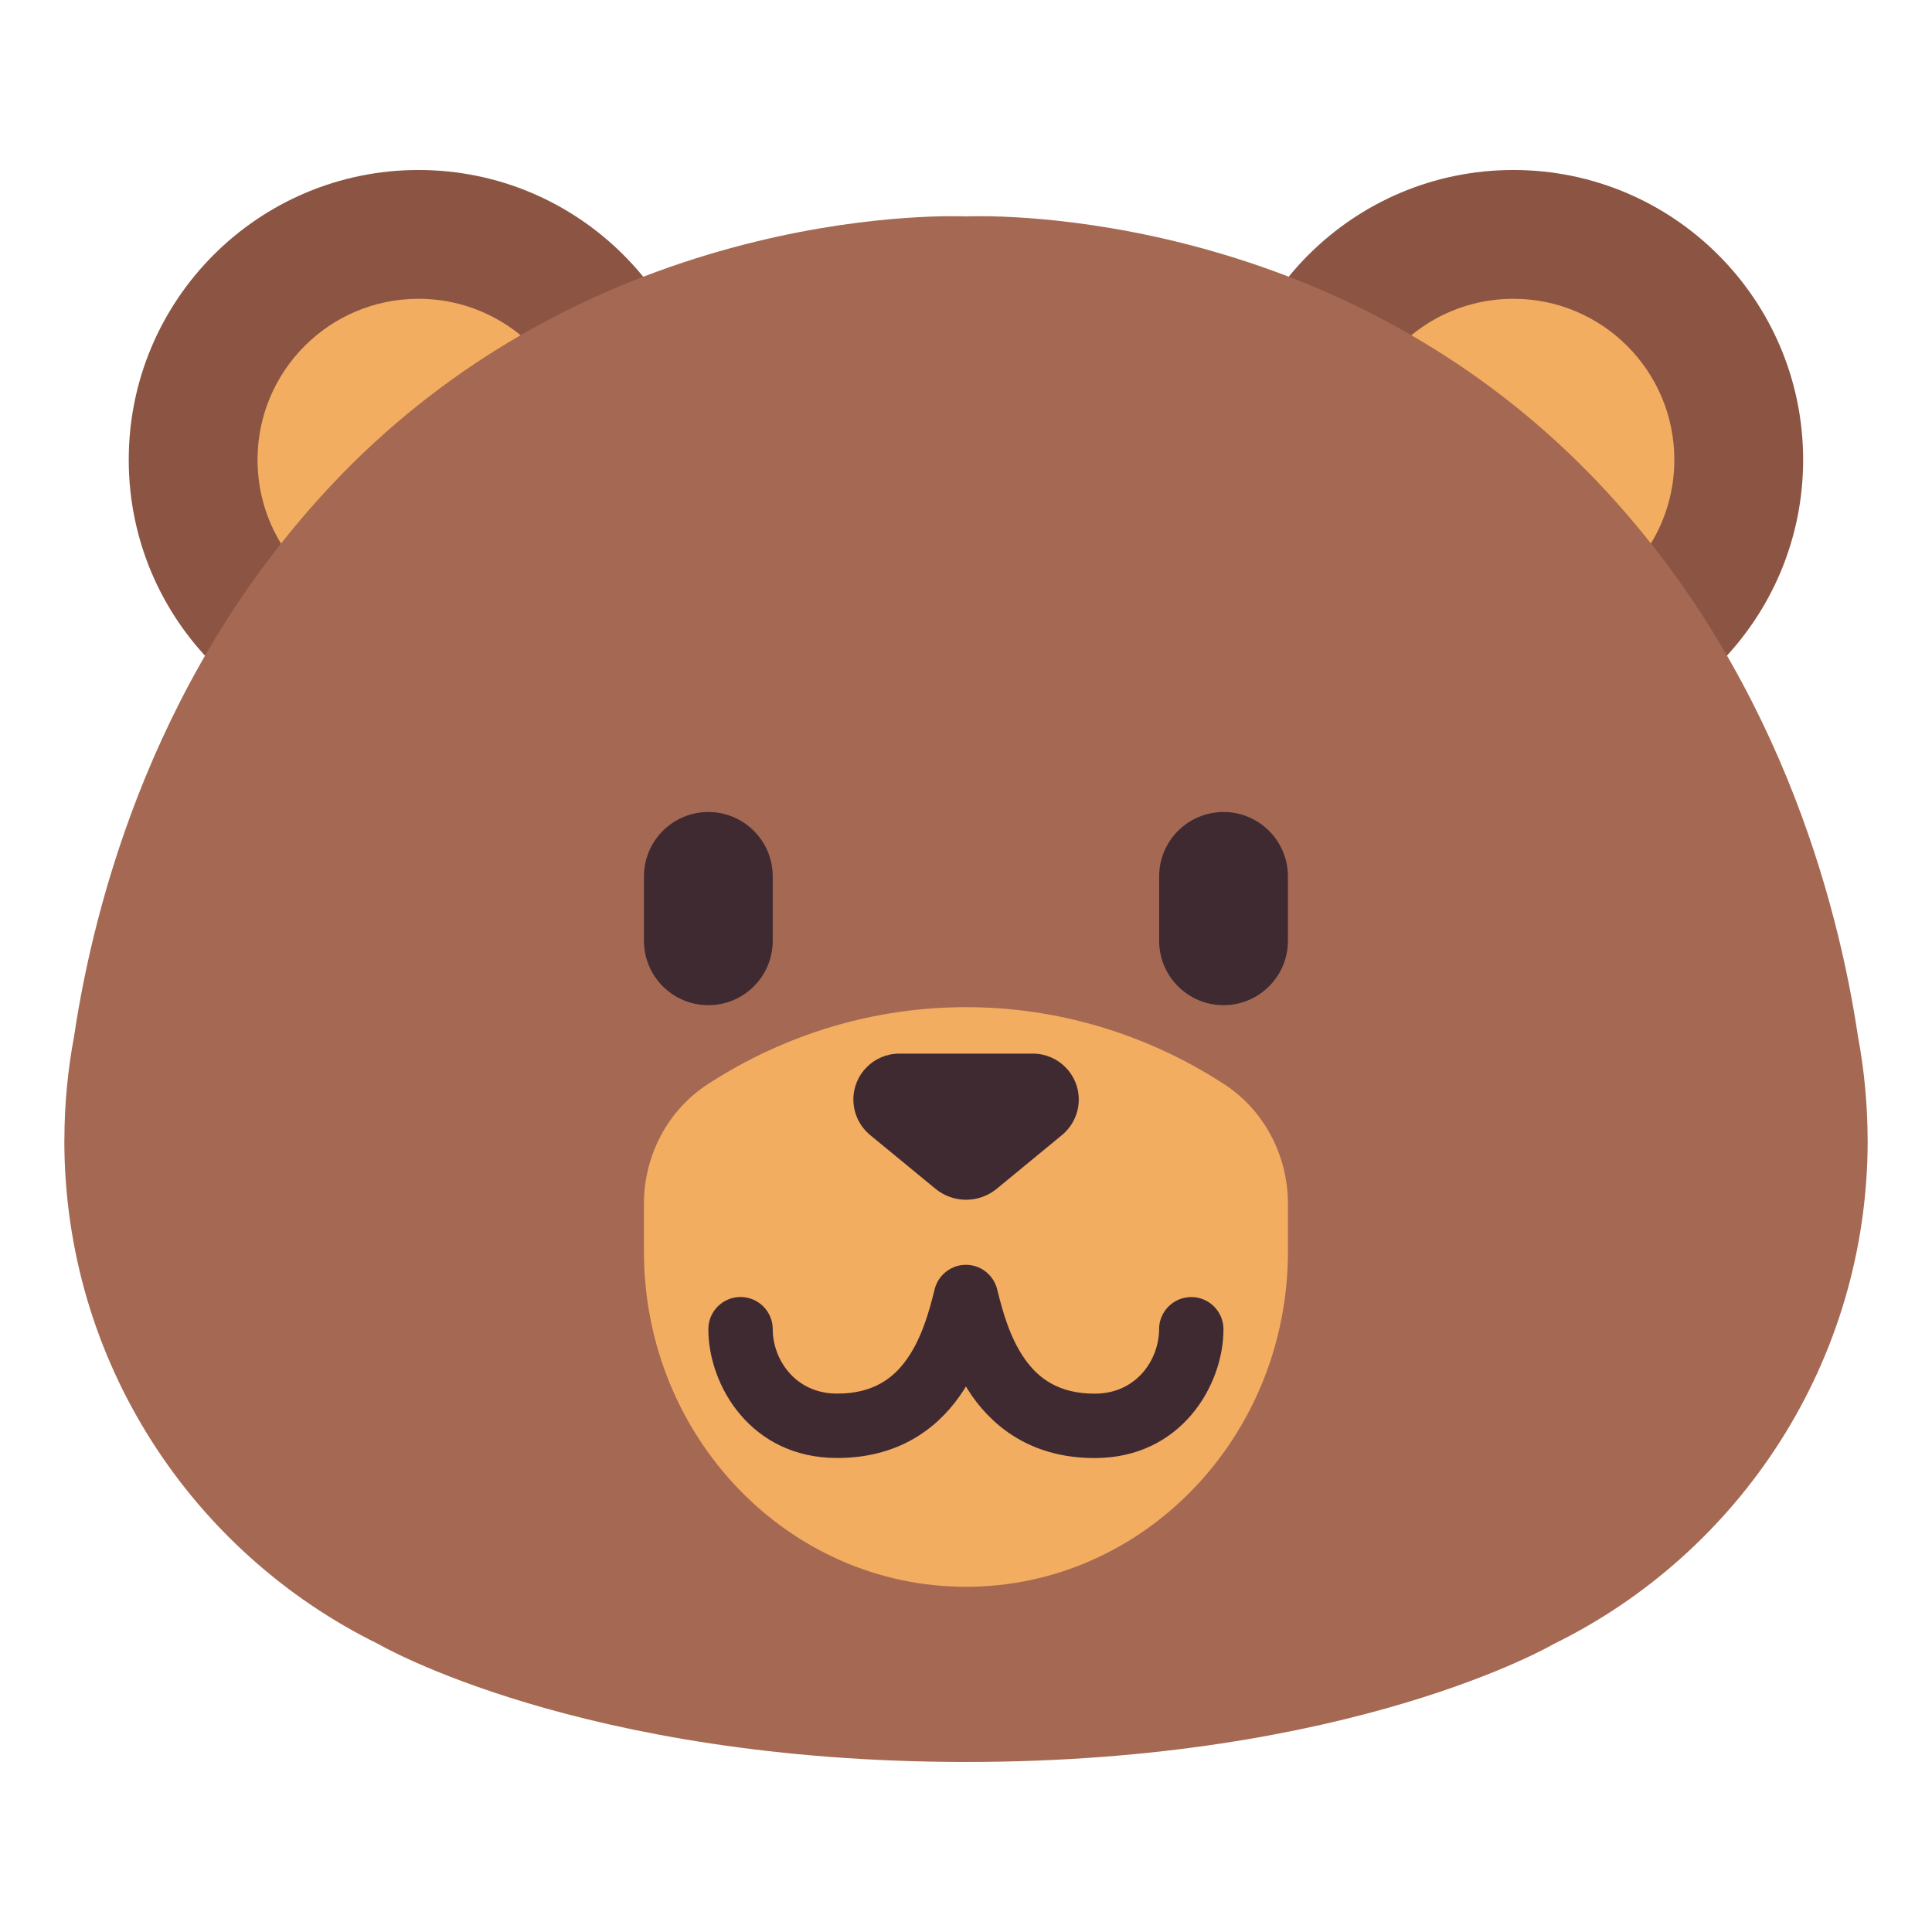
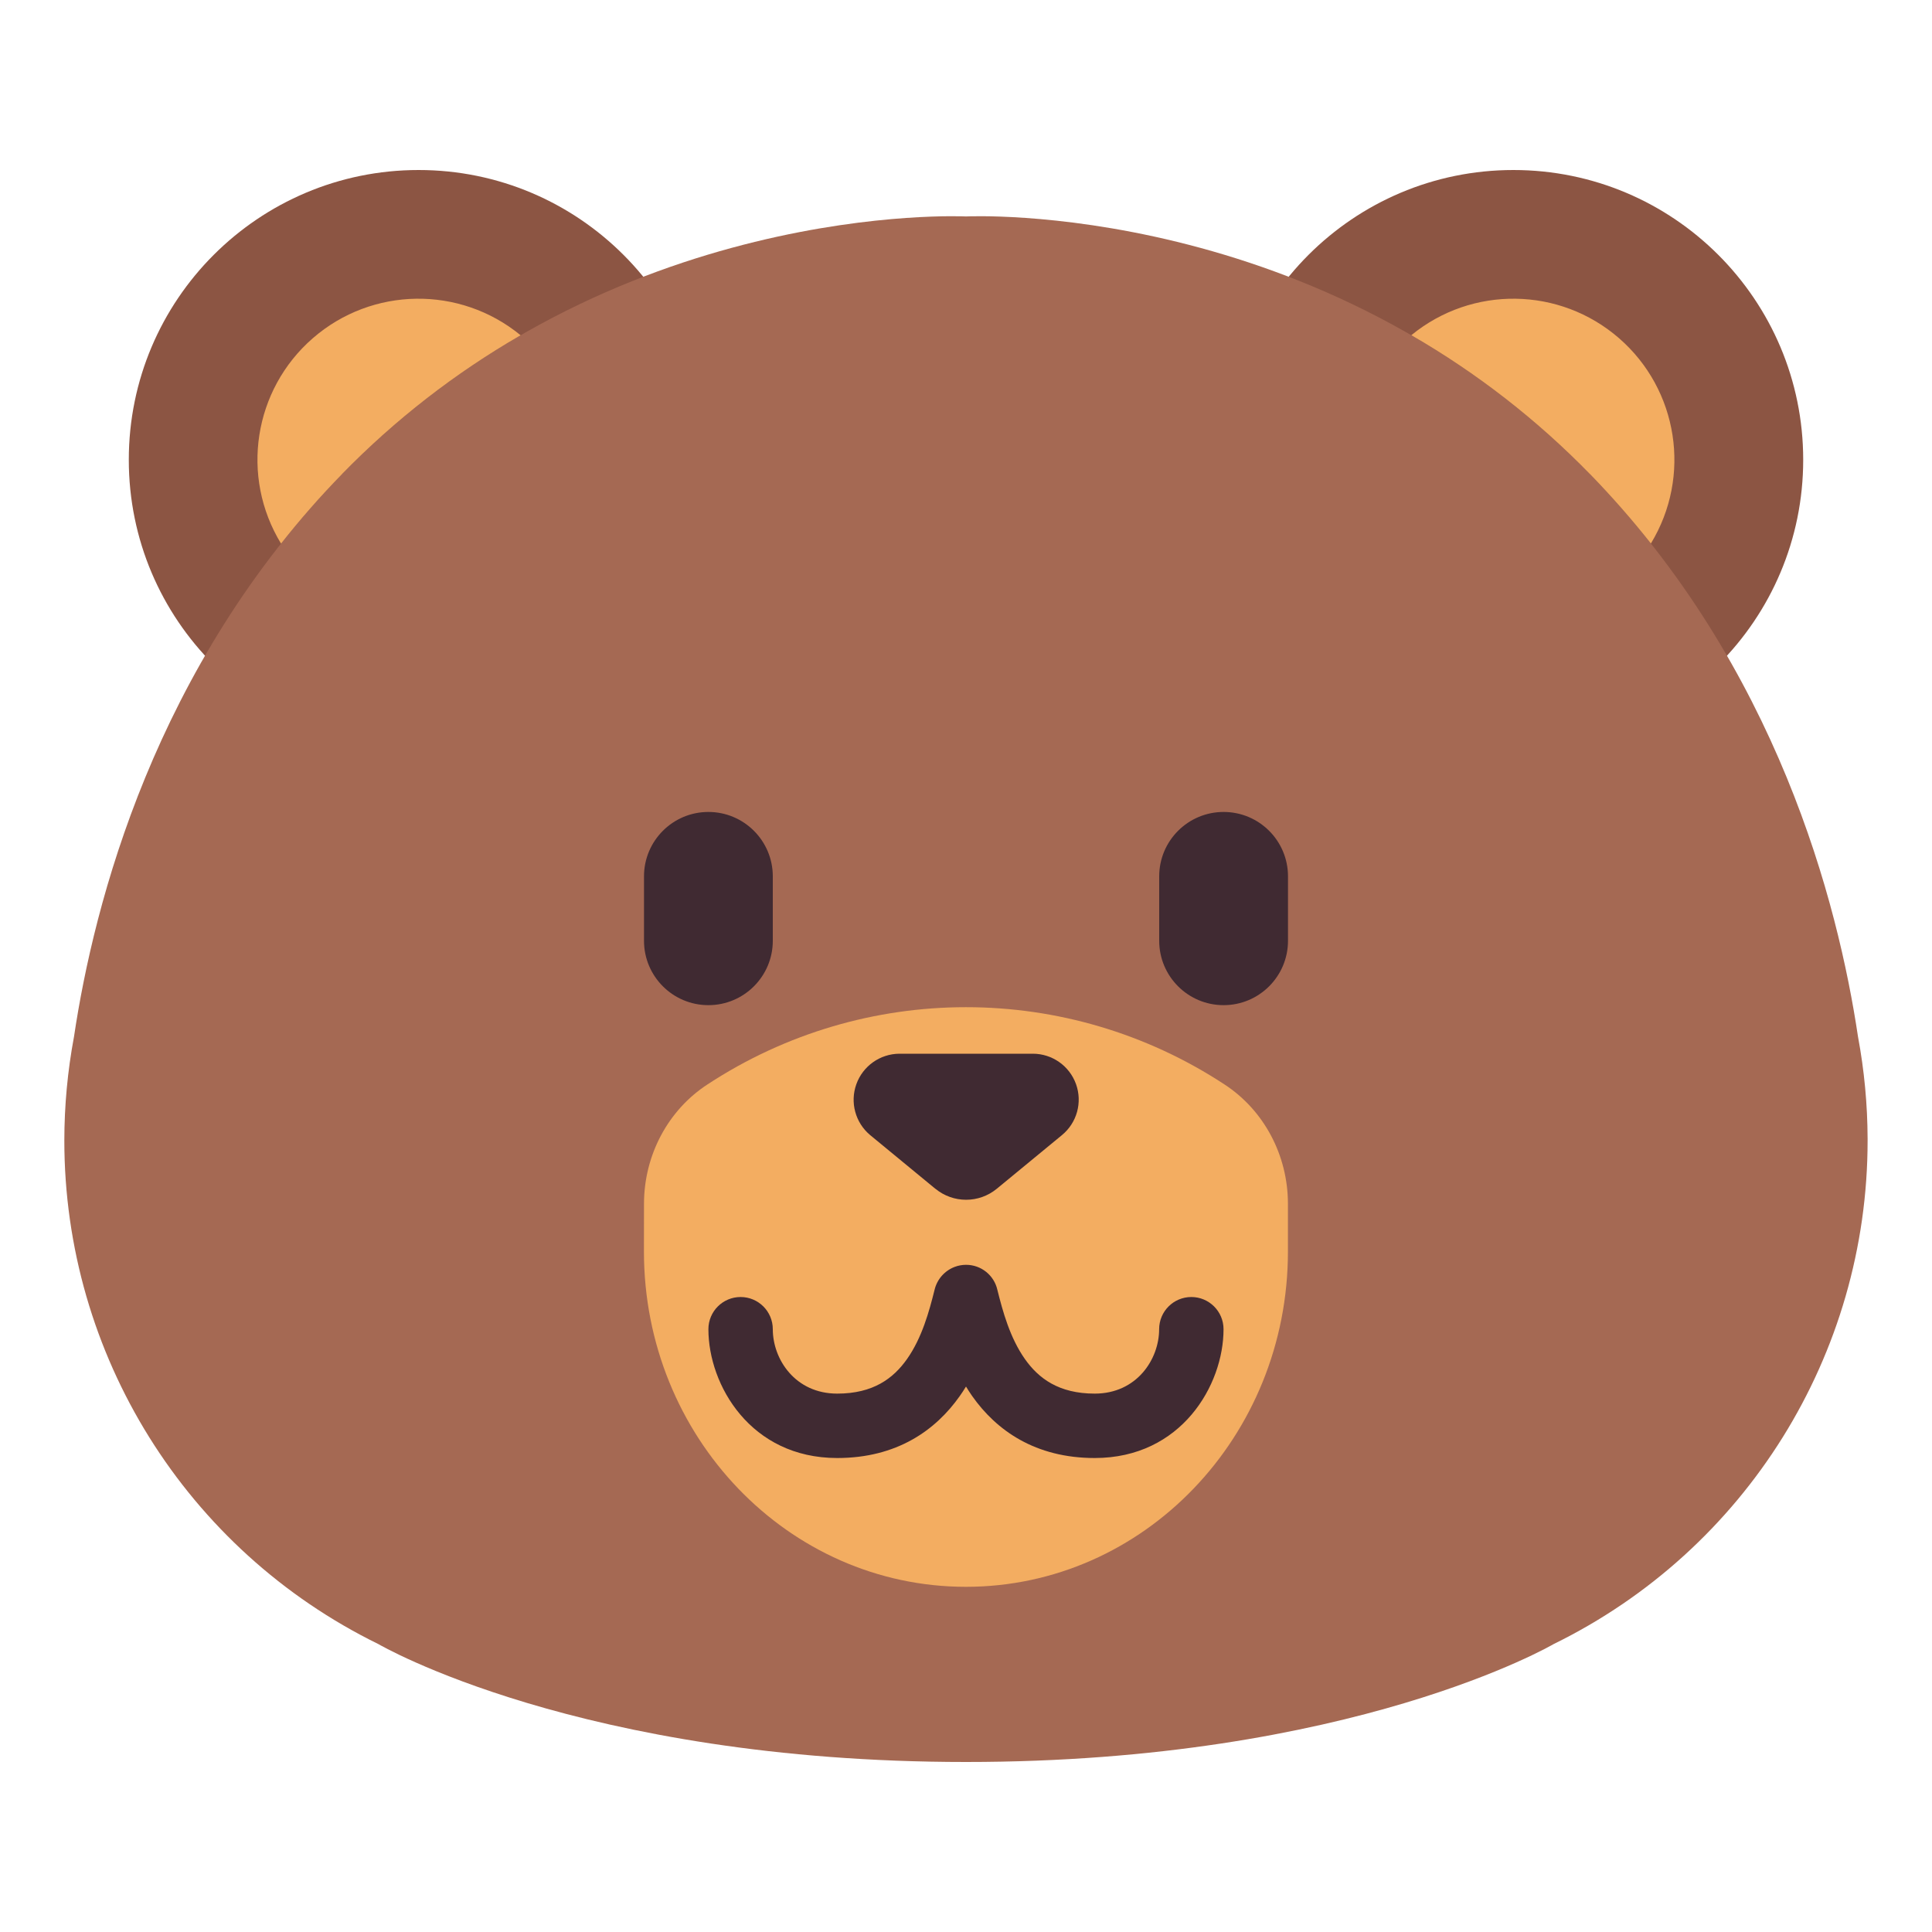
- <svg xmlns="http://www.w3.org/2000/svg" width="30" height="30" viewBox="0 0 30 30" fill="none" version="1.1" id="svg10">
-   <defs id="defs10" />
-   <g id="g10" transform="translate(-1.00095,-2.36035)">
-     <path d="M 12,9.5 C 12,11.985 9.985,14 7.5,14 5.015,14 3,11.985 3,9.5 3,7.015 5.015,5 7.5,5 9.985,5 12,7.015 12,9.5 Z" fill="#8c5543" id="path1" />
-     <path d="M 29,9.5 C 29,11.985 26.985,14 24.5,14 22.015,14 20,11.985 20,9.5 20,7.015 22.015,5 24.5,5 26.985,5 29,7.015 29,9.5 Z" fill="#8c5543" id="path2" />
-     <path d="m 30.002,20.071 c 0,0 0,-0.01 -7e-4,-0.027 -0.002,-0.541 -0.053,-1.071 -0.149,-1.585 -0.309,-2.071 -1.256,-5.756 -4.162,-8.738 -4.173,-4.281 -9.688,-4 -9.688,-4 0,0 -5.516,-0.281 -9.689,4 C 3.406,12.703 2.459,16.387 2.15,18.459 2.054,18.973 2.002,19.503 2.001,20.045 2.001,20.061 2,20.07 2,20.07 c 0,3.434 1.988,6.402 4.876,7.819 0,0 3.125,1.831 9.125,1.831 6,0 9.125,-1.831 9.125,-1.831 2.888,-1.416 4.876,-4.385 4.876,-7.819 z" fill="#a56953" id="path3" />
-     <path d="M 6.312,9.721 C 7.198,8.813 8.144,8.11 9.085,7.566 8.653,7.212 8.101,7 7.5,7 6.119,7 5,8.119 5,9.5 5,9.976 5.133,10.422 5.365,10.801 5.655,10.434 5.97,10.073 6.312,9.721 Z" fill="#f3ad61" id="path4" />
-     <path d="m 25.689,9.721 c 0.342,0.351 0.657,0.712 0.947,1.078 C 26.867,10.421 27,9.976 27,9.5 27,8.119 25.881,7 24.5,7 c -0.601,0 -1.153,0.212 -1.584,0.566 0.941,0.544 1.887,1.247 2.773,2.156 z" fill="#f3ad61" id="path5" />
-     <path d="m 11,21.053 c 0,-0.754 0.373,-1.455 0.988,-1.855 2.455,-1.598 5.57,-1.598 8.025,0 C 20.627,19.598 21,20.299 21,21.053 v 0.74 C 21,24.669 18.761,27 16,27 13.239,27 11,24.669 11,21.793 Z" fill="#f3ad61" id="path6" />
-     <path d="m 11,15.969 c 0,-0.552 0.448,-1 1,-1 0.552,0 1,0.448 1,1 v 1 c 0,0.552 -0.448,1 -1,1 -0.552,0 -1,-0.448 -1,-1 z" fill="#402a32" id="path7" />
-     <path d="m 19,15.969 c 0,-0.552 0.448,-1 1,-1 0.552,0 1,0.448 1,1 v 1 c 0,0.552 -0.448,1 -1,1 -0.552,0 -1,-0.448 -1,-1 z" fill="#402a32" id="path8" />
-     <path d="m 15.526,20.819 -1.014,-0.834 c -0.164,-0.136 -0.26,-0.338 -0.26,-0.551 0,-0.394 0.319,-0.713 0.713,-0.713 h 2.074 c 0.394,0 0.713,0.319 0.713,0.713 0,0.213 -0.096,0.415 -0.26,0.551 l -1.013,0.834 c -0.277,0.228 -0.677,0.228 -0.953,0 z" fill="#402a32" id="path9" />
-     <path d="m 16,22 c 0.061,0 0.12,0.011 0.175,0.032 0.069,0.026 0.129,0.065 0.178,0.115 0.05,0.05 0.089,0.11 0.115,0.179 0.008,0.021 0.014,0.042 0.019,0.064 0.084,0.337 0.196,0.746 0.427,1.073 0.212,0.301 0.526,0.538 1.085,0.538 0.654,0 1,-0.534 1,-1 0,-0.276 0.224,-0.5 0.5,-0.5 0.276,0 0.5,0.224 0.5,0.5 0,0.868 -0.654,2 -2,2 -0.925,0 -1.528,-0.43 -1.903,-0.962 C 16.063,23.989 16.03,23.94 16,23.89 c -0.03,0.05 -0.063,0.099 -0.097,0.148 -0.375,0.532 -0.978,0.962 -1.903,0.962 -1.346,0 -2,-1.132 -2,-2 0,-0.276 0.224,-0.5 0.5,-0.5 0.276,0 0.5,0.224 0.5,0.5 0,0.466 0.346,1 1,1 0.559,0 0.873,-0.236 1.085,-0.538 0.231,-0.328 0.343,-0.736 0.427,-1.073 0.005,-0.022 0.011,-0.043 0.019,-0.064 0.026,-0.069 0.065,-0.129 0.115,-0.178 0.049,-0.049 0.11,-0.089 0.178,-0.115 C 15.88,22.011 15.939,22 16,22 Z" fill="#402a32" id="path10" />
-   </g>
+ <svg xmlns="http://www.w3.org/2000/svg" width="30" height="30" fill="none">
+   <path d="M11 7.14a4.5 4.5 0 1 1-9 0 4.5 4.5 0 0 1 9 0ZM28 7.14a4.5 4.5 0 1 1-9 0 4.5 4.5 0 0 1 9 0Z" fill="#8c5543" />
+   <path d="M29 17.71v-.027a8.772 8.772 0 0 0-.149-1.585c-.309-2.07-1.256-5.755-4.163-8.737-4.172-4.28-9.688-4-9.688-4s-5.516-.28-9.688 4c-2.907 2.982-3.854 6.666-4.163 8.737a8.783 8.783 0 0 0-.15 1.612 8.705 8.705 0 0 0 4.876 7.819S9 27.36 15 27.36s9.125-1.831 9.125-1.831A8.703 8.703 0 0 0 29 17.71z" fill="#a56953" />
+   <path d="M5.312 7.36a12.813 12.813 0 0 1 2.772-2.154 2.5 2.5 0 0 0-3.72 3.235c.29-.368.605-.729.948-1.08ZM24.688 7.36c.342.352.657.712.947 1.079a2.5 2.5 0 0 0-3.72-3.234 12.814 12.814 0 0 1 2.773 2.156zM10 18.693c0-.754.372-1.455.987-1.855a7.316 7.316 0 0 1 8.025 0c.614.4.987 1.1.987 1.855v.74c0 2.875-2.239 5.207-5 5.207s-5-2.332-5-5.207Z" fill="#f3ad61" />
+   <path d="M10 13.608a1 1 0 0 1 2 0v1a1 1 0 0 1-2 0zM18 13.608a1 1 0 0 1 2 0v1a1 1 0 0 1-2 0zM14.525 18.46l-1.014-.835a.715.715 0 0 1 .453-1.263h2.074a.713.713 0 0 1 .453 1.263l-1.013.834a.75.75 0 0 1-.953 0zM15 19.64a.498.498 0 0 1 .487.388c.084.337.196.746.427 1.074.212.301.526.538 1.085.538.654 0 1-.535 1-1a.5.5 0 0 1 1 0c0 .867-.654 2-2 2-.925 0-1.528-.43-1.903-.962A2.744 2.744 0 0 1 15 21.53c-.03.05-.063.1-.097.148-.375.532-.978.962-1.903.962-1.346 0-2-1.133-2-2a.5.5 0 0 1 1 0c0 .465.346 1 1 1 .56 0 .873-.237 1.085-.538.231-.328.343-.737.427-1.074a.505.505 0 0 1 .313-.356.498.498 0 0 1 .175-.032Z" fill="#402a32" />
</svg>
